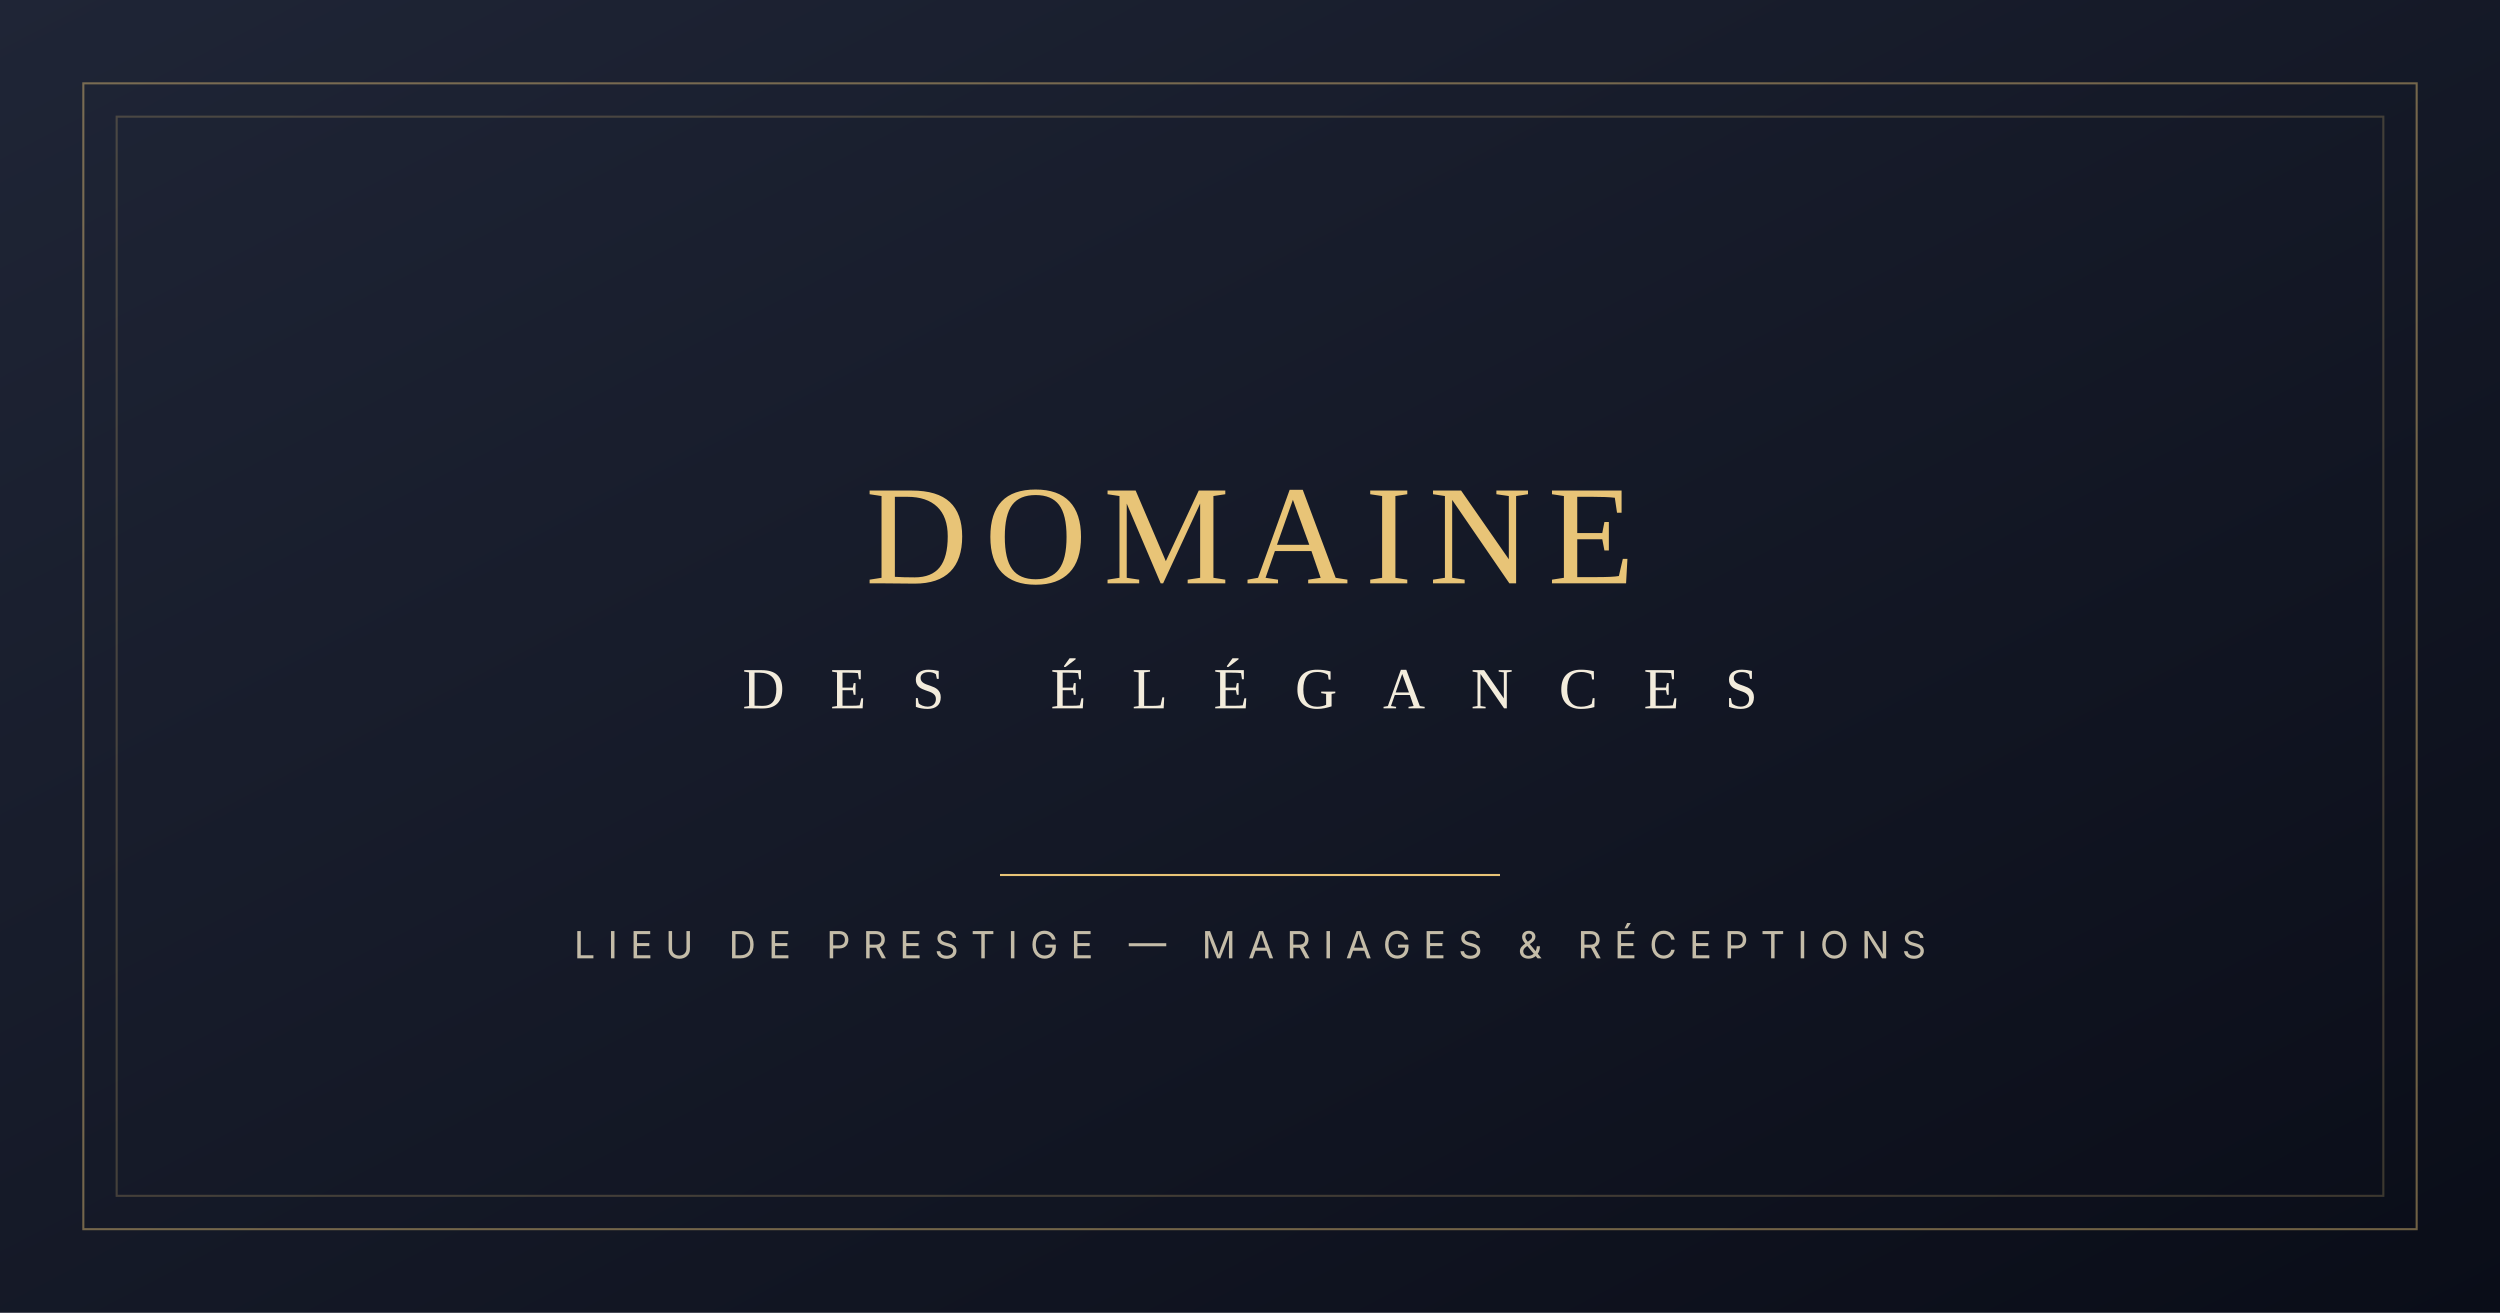
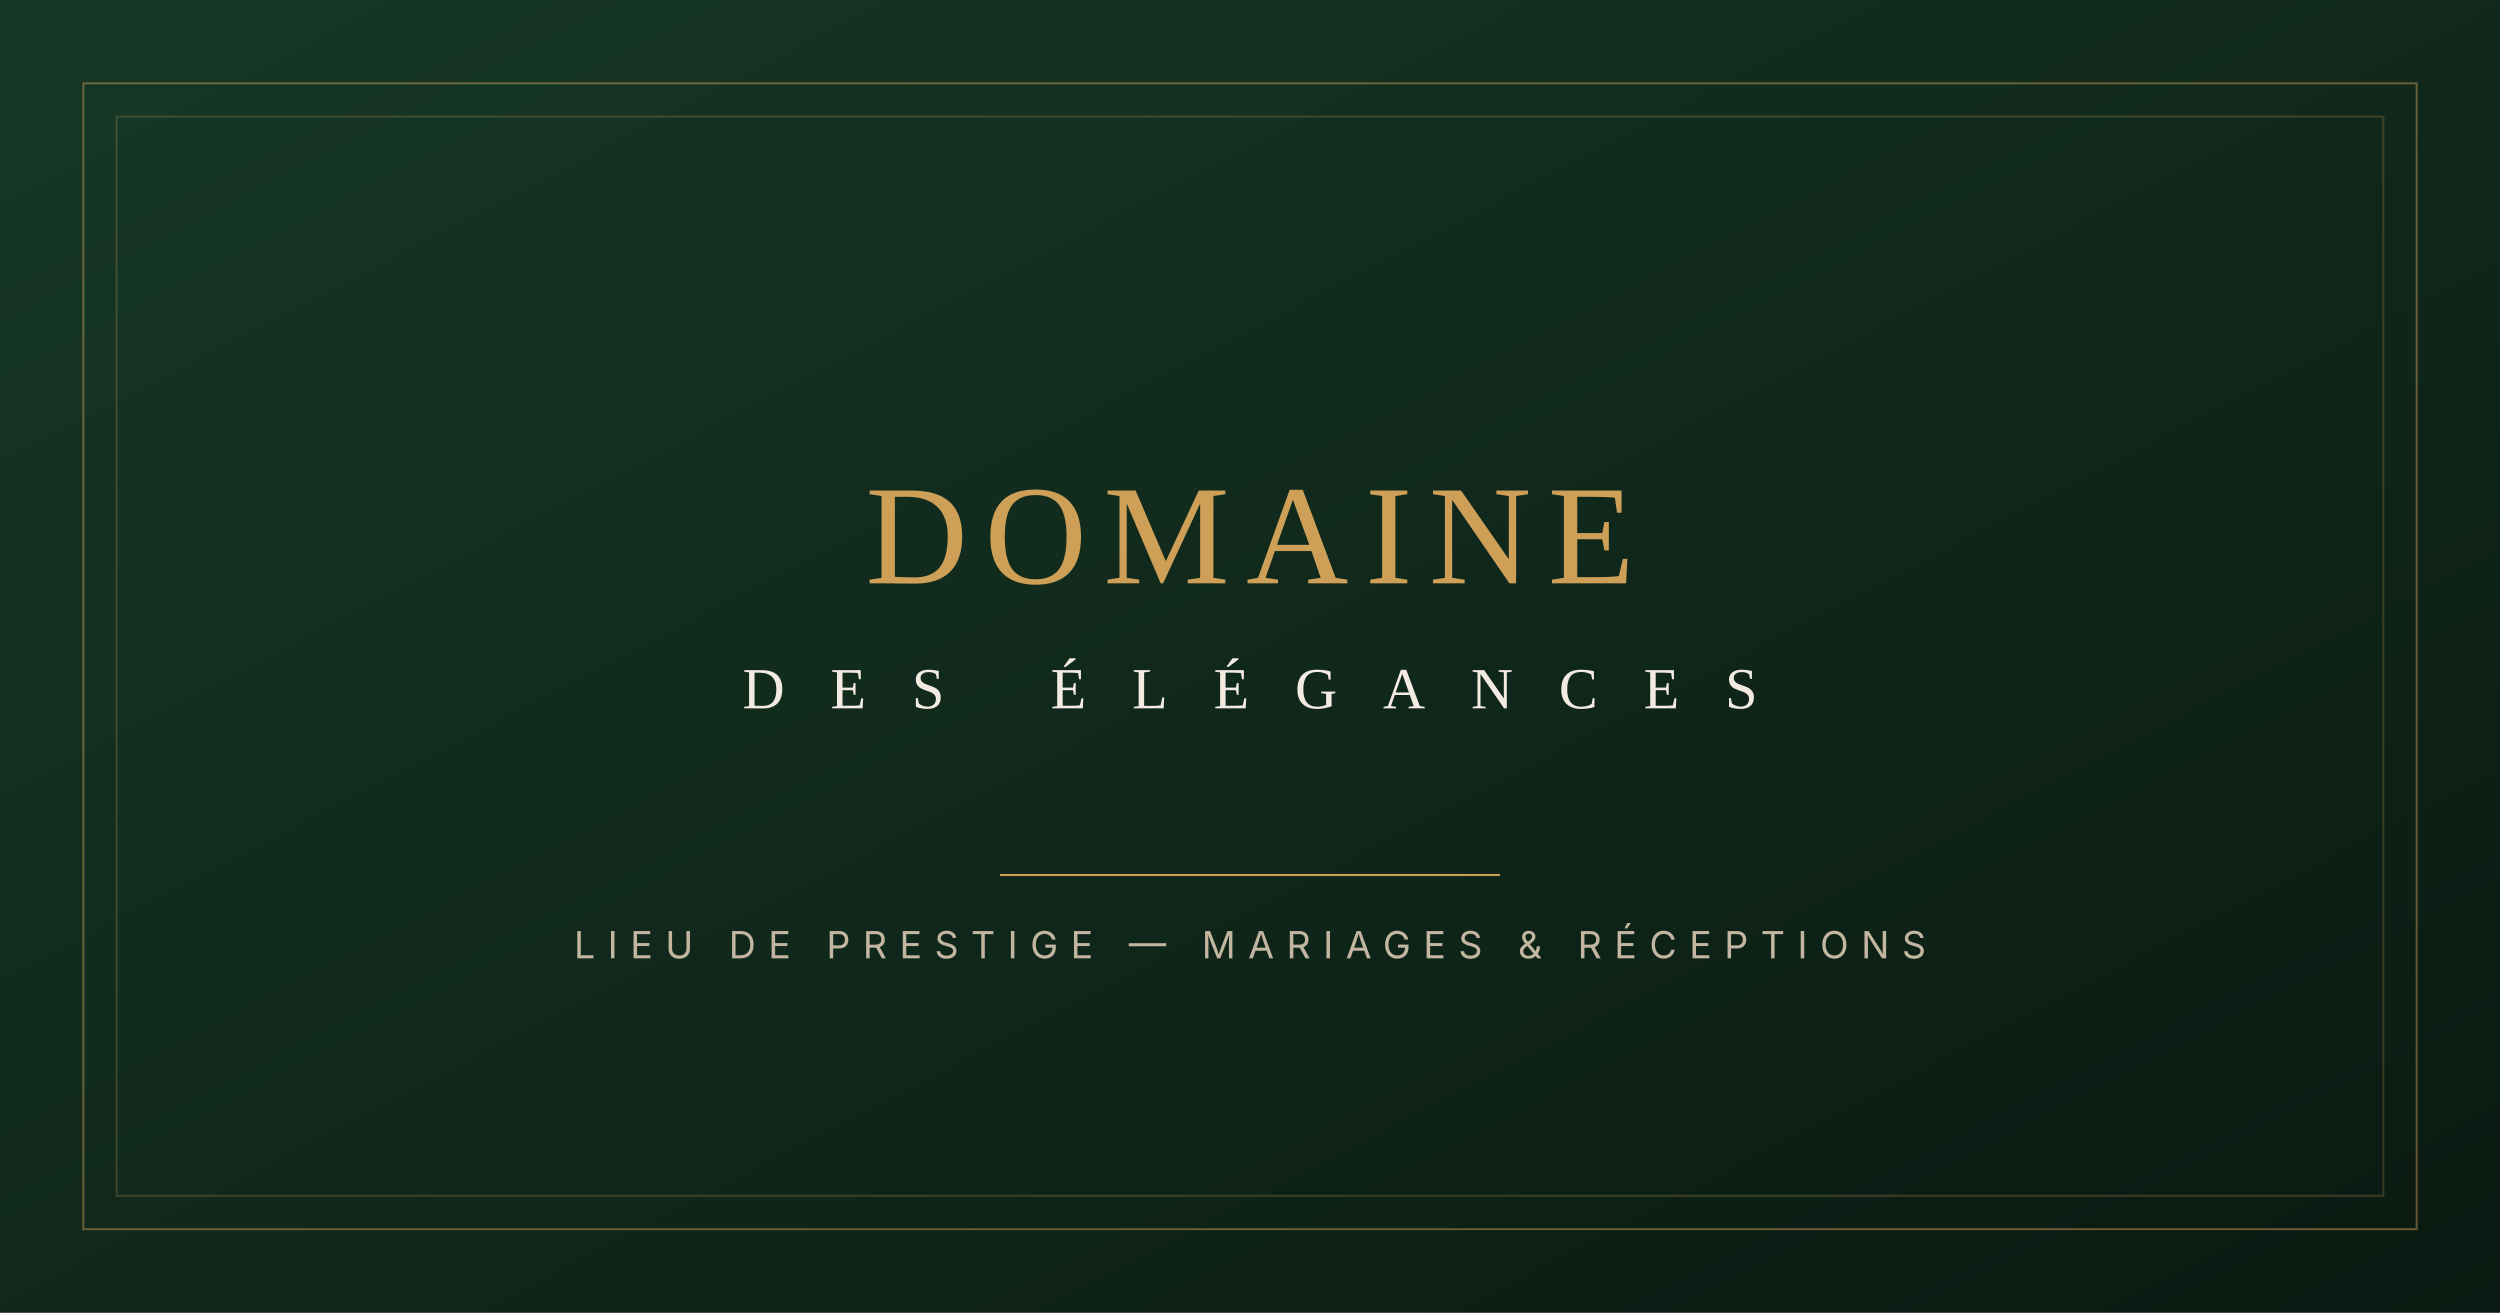
<svg xmlns="http://www.w3.org/2000/svg" viewBox="0 0 1200 630" preserveAspectRatio="xMidYMid slice" role="img" aria-label="Domaine des Élégances">
-   <rect width="1200" height="630" fill="#161b29" />
+   <rect width="1200" height="630" fill="#10281B" />
  <rect width="1200" height="630" fill="url(#ogGrad)" />
  <defs>
    <linearGradient id="ogGrad" x1="0" y1="0" x2="1" y2="1">
-       <stop offset="0%" stop-color="#1f2536" />
-       <stop offset="100%" stop-color="#0a0d18" />
+       <stop offset="0%" stop-color="#163826" />
+       <stop offset="100%" stop-color="#0A1911" />
    </linearGradient>
  </defs>
-   <g stroke="#e8c477" stroke-width="1" fill="none" opacity="0.45">
+   <g stroke="#CE9F57" stroke-width="1" fill="none" opacity="0.45">
    <rect x="40" y="40" width="1120" height="550" />
    <rect x="56" y="56" width="1088" height="518" opacity="0.5" />
  </g>
  <g transform="translate(600 280)" text-anchor="middle" font-family="Georgia, 'Times New Roman', serif">
-     <text y="0" font-size="68" fill="#e8c477" letter-spacing="8">DOMAINE</text>
-     <text y="60" font-size="28" fill="#f3ecdc" letter-spacing="22">DES ÉLÉGANCES</text>
+     <text y="0" font-size="68" fill="#CE9F57" letter-spacing="8">DOMAINE</text>
+     <text y="60" font-size="28" fill="#F3EBE1" letter-spacing="22">DES ÉLÉGANCES</text>
  </g>
  <g transform="translate(600 420)" text-anchor="middle" font-family="Inter, system-ui, sans-serif">
-     <line x1="-120" y1="0" x2="120" y2="0" stroke="#e8c477" stroke-width="1" />
-     <text y="40" font-size="18" fill="#c4bca8" letter-spacing="6">LIEU DE PRESTIGE — MARIAGES &amp; RÉCEPTIONS</text>
+     <line x1="-120" y1="0" x2="120" y2="0" stroke="#CE9F57" stroke-width="1" />
+     <text y="40" font-size="18" fill="#C3B6A1" letter-spacing="6">LIEU DE PRESTIGE — MARIAGES &amp; RÉCEPTIONS</text>
  </g>
</svg>
